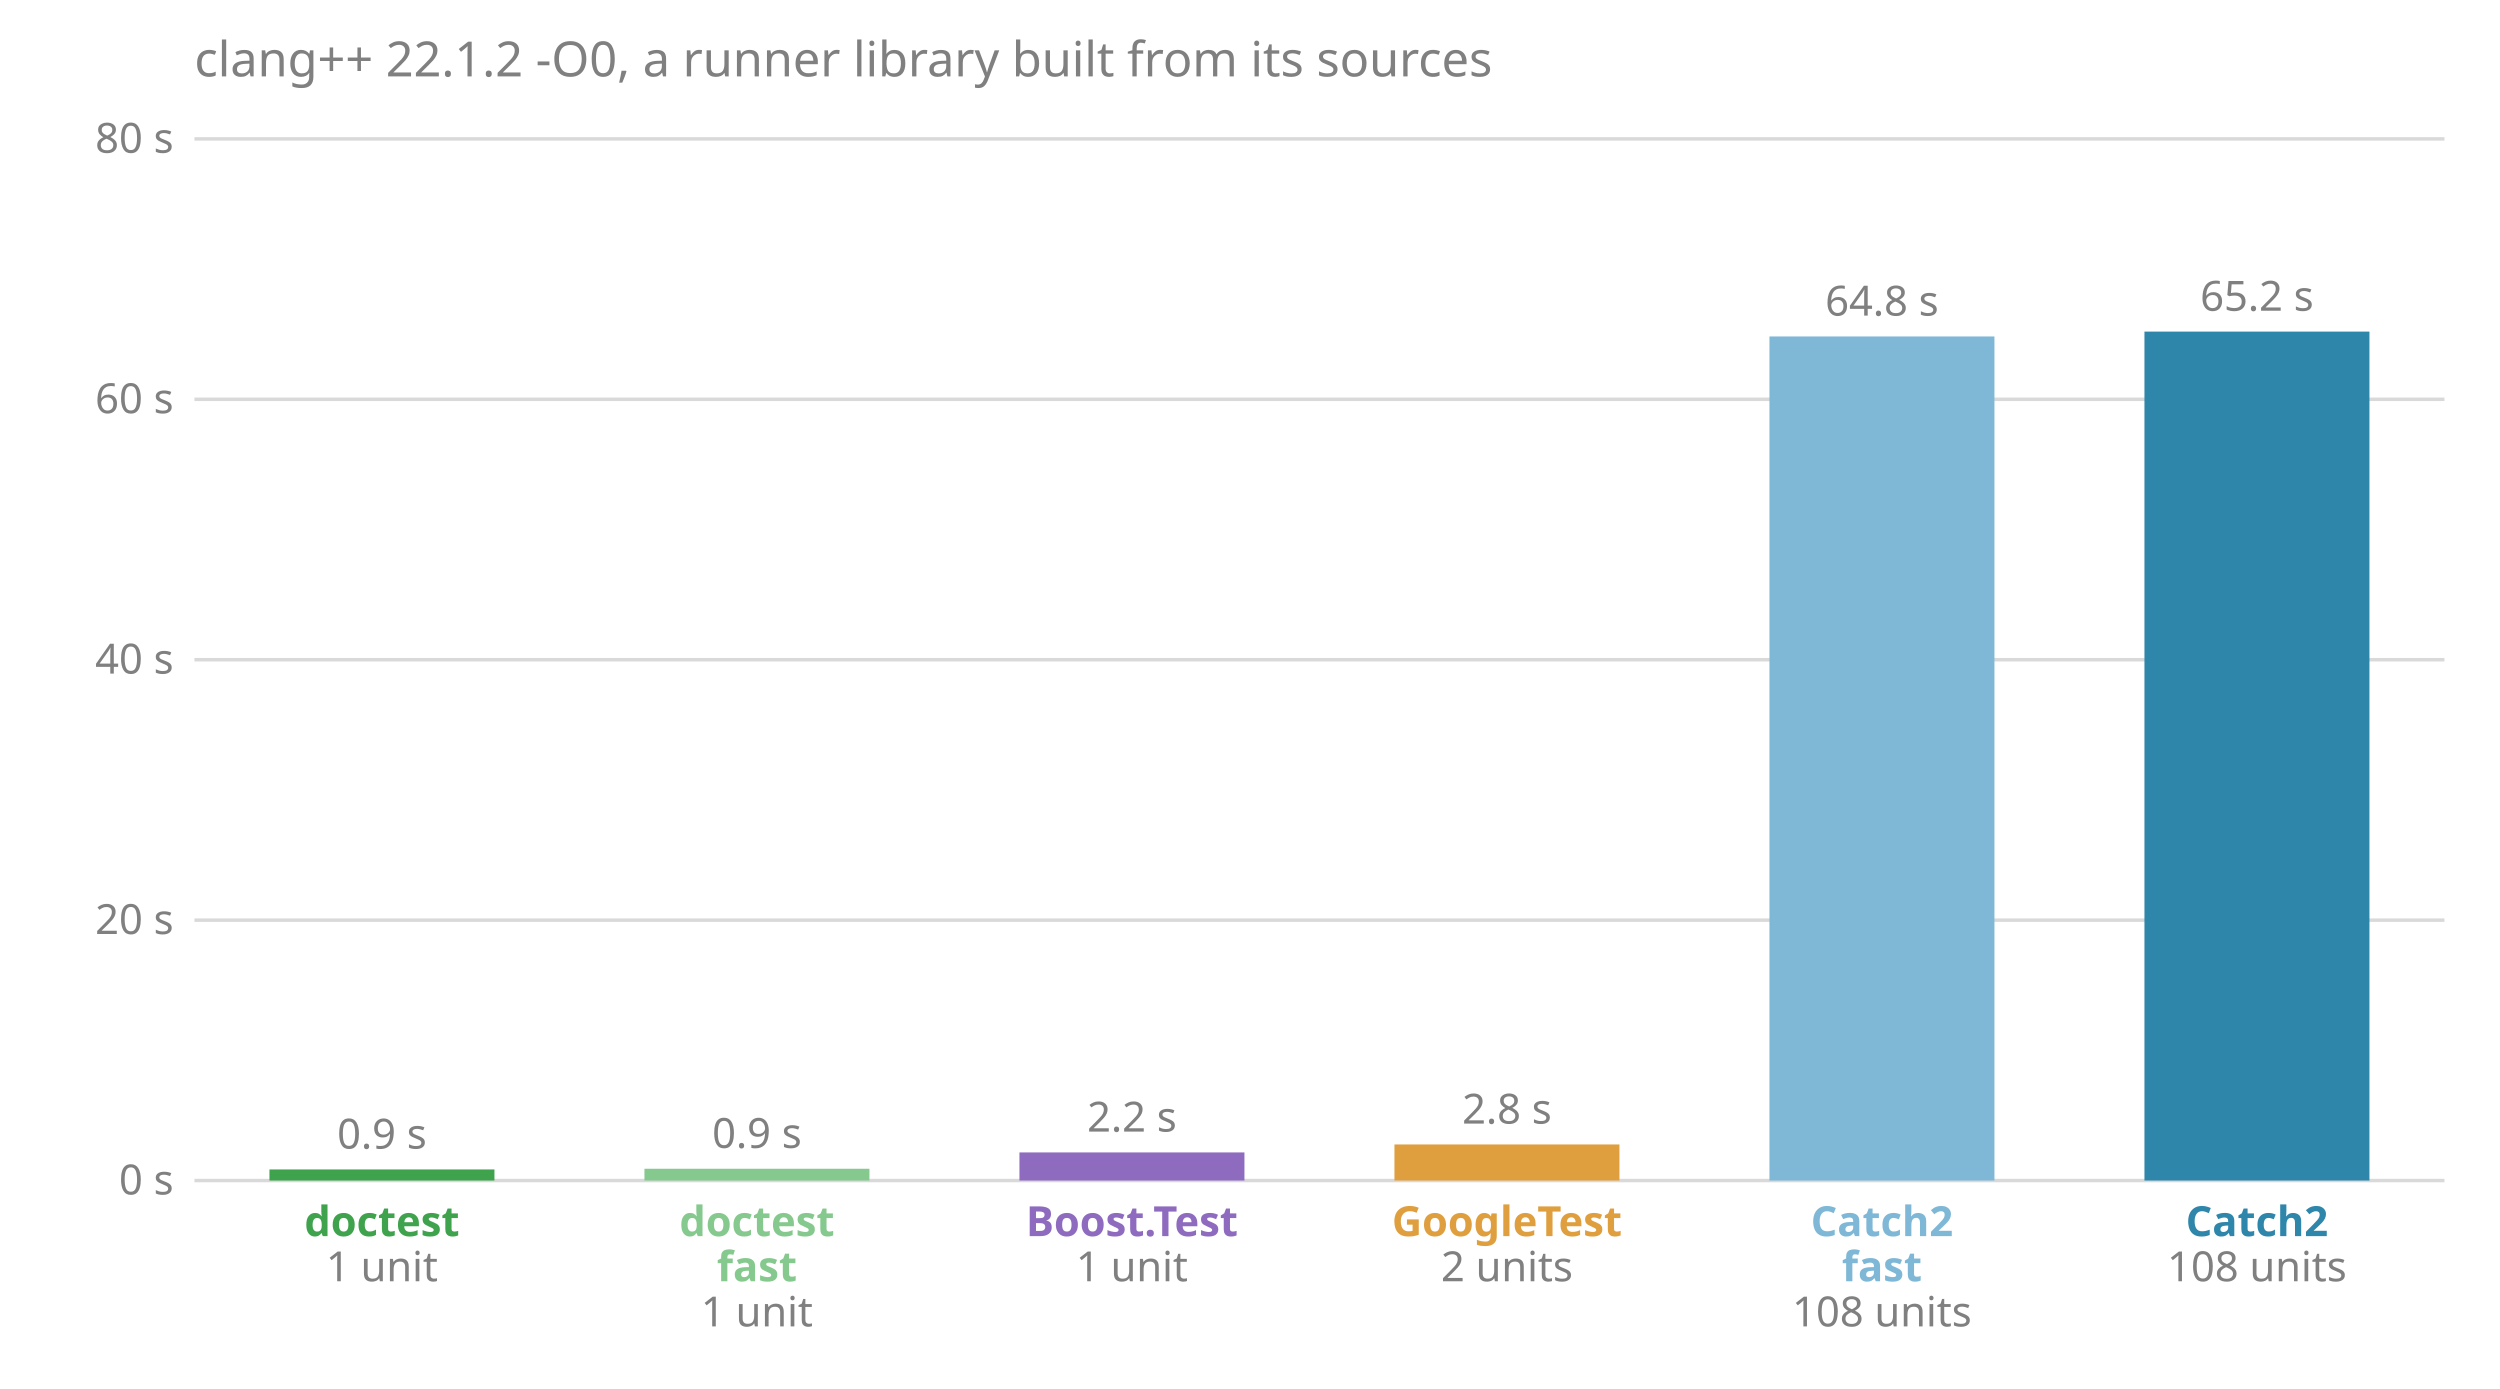
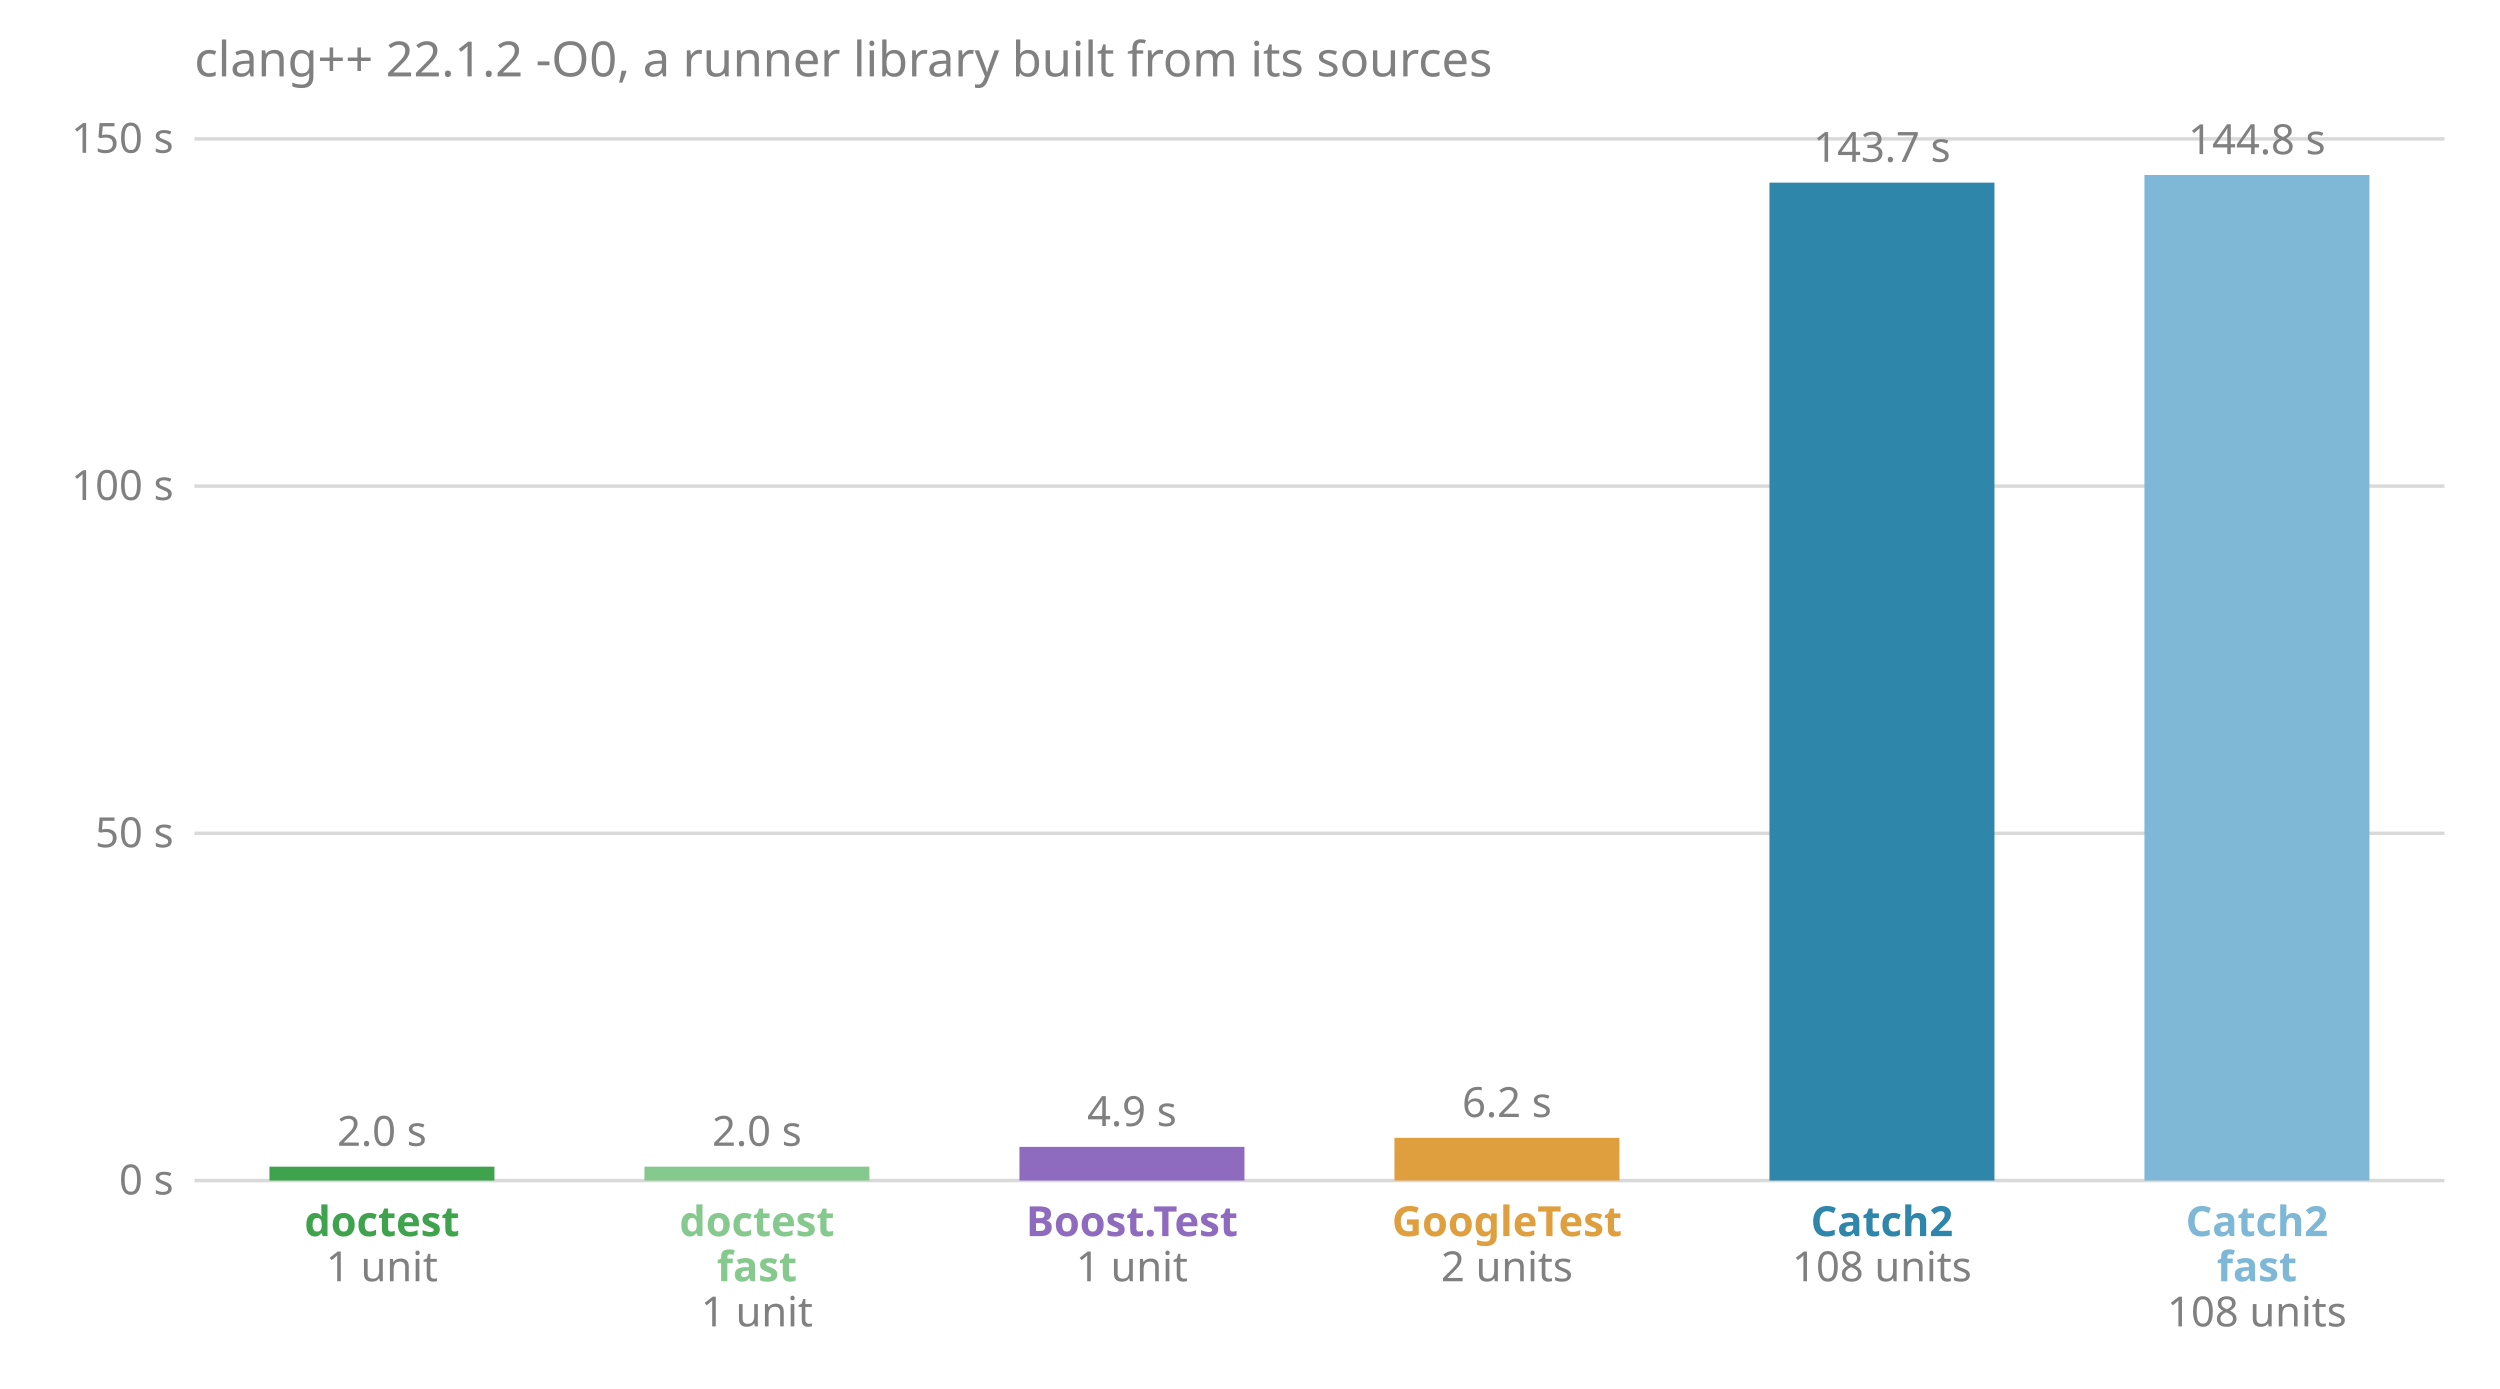
<svg xmlns="http://www.w3.org/2000/svg" viewBox="0 0 720 400" font-family="sans-serif" font-size="12">
  <text x="56.0" y="22.0" fill="#808080" font-size="14">clang++ 22.1.2 -O0, a runner library built from its sources</text>
  <line x1="56.0" x2="704.0" y1="340.0" y2="340.0" stroke="#808080" stroke-opacity="0.3" />
  <text x="50.0" y="344.0" fill="#808080" text-anchor="end">0 s</text>
-   <line x1="56.0" x2="704.0" y1="265.0" y2="265.0" stroke="#808080" stroke-opacity="0.3" />
-   <text x="50.0" y="269.0" fill="#808080" text-anchor="end">20 s</text>
-   <line x1="56.0" x2="704.0" y1="190.0" y2="190.0" stroke="#808080" stroke-opacity="0.3" />
-   <text x="50.0" y="194.0" fill="#808080" text-anchor="end">40 s</text>
-   <line x1="56.0" x2="704.0" y1="115.0" y2="115.0" stroke="#808080" stroke-opacity="0.3" />
-   <text x="50.0" y="119.0" fill="#808080" text-anchor="end">60 s</text>
+   <line x1="56.0" x2="704.0" y1="240.0" y2="240.0" stroke="#808080" stroke-opacity="0.3" />
+   <text x="50.0" y="244.0" fill="#808080" text-anchor="end">50 s</text>
+   <line x1="56.0" x2="704.0" y1="140.0" y2="140.0" stroke="#808080" stroke-opacity="0.3" />
+   <text x="50.0" y="144.0" fill="#808080" text-anchor="end">100 s</text>
  <line x1="56.0" x2="704.0" y1="40.0" y2="40.0" stroke="#808080" stroke-opacity="0.3" />
-   <text x="50.0" y="44.0" fill="#808080" text-anchor="end">80 s</text>
-   <rect x="77.6" y="336.8" width="64.8" height="3.2" fill="#3fa34d" />
-   <text x="110.0" y="330.8" fill="#808080" text-anchor="middle">0.9 s</text>
+   <text x="50.0" y="44.0" fill="#808080" text-anchor="end">150 s</text>
+   <rect x="77.6" y="336.0" width="64.8" height="4.0" fill="#3fa34d" />
+   <text x="110.0" y="330.0" fill="#808080" text-anchor="middle">2.0 s</text>
  <text x="110.0" y="356.0" fill="#3fa34d" font-weight="bold" text-anchor="middle">doctest</text>
  <text x="110.0" y="369.0" fill="#808080" text-anchor="middle">1 unit</text>
-   <rect x="185.6" y="336.6" width="64.8" height="3.4" fill="#86c98e" />
-   <text x="218.0" y="330.6" fill="#808080" text-anchor="middle">0.9 s</text>
+   <rect x="185.6" y="336.0" width="64.8" height="4.0" fill="#86c98e" />
+   <text x="218.0" y="330.0" fill="#808080" text-anchor="middle">2.0 s</text>
  <text x="218.0" y="356.0" fill="#86c98e" font-weight="bold" text-anchor="middle">doctest</text>
  <text x="218.0" y="369.0" fill="#86c98e" font-weight="bold" text-anchor="middle">fast</text>
  <text x="218.0" y="382.0" fill="#808080" text-anchor="middle">1 unit</text>
-   <rect x="293.6" y="331.9" width="64.8" height="8.1" fill="#8e6bbf" />
-   <text x="326.0" y="325.9" fill="#808080" text-anchor="middle">2.2 s</text>
+   <rect x="293.6" y="330.3" width="64.8" height="9.7" fill="#8e6bbf" />
+   <text x="326.0" y="324.3" fill="#808080" text-anchor="middle">4.9 s</text>
  <text x="326.0" y="356.0" fill="#8e6bbf" font-weight="bold" text-anchor="middle">Boost.Test</text>
  <text x="326.0" y="369.0" fill="#808080" text-anchor="middle">1 unit</text>
-   <rect x="401.6" y="329.6" width="64.8" height="10.4" fill="#e09f3e" />
-   <text x="434.0" y="323.6" fill="#808080" text-anchor="middle">2.8 s</text>
+   <rect x="401.6" y="327.7" width="64.8" height="12.3" fill="#e09f3e" />
+   <text x="434.0" y="321.7" fill="#808080" text-anchor="middle">6.2 s</text>
  <text x="434.0" y="356.0" fill="#e09f3e" font-weight="bold" text-anchor="middle">GoogleTest</text>
  <text x="434.0" y="369.0" fill="#808080" text-anchor="middle">2 units</text>
-   <rect x="509.6" y="96.9" width="64.8" height="243.1" fill="#7fb8d6" />
-   <text x="542.0" y="90.9" fill="#808080" text-anchor="middle">64.8 s</text>
-   <text x="542.0" y="356.0" fill="#7fb8d6" font-weight="bold" text-anchor="middle">Catch2</text>
-   <text x="542.0" y="369.0" fill="#7fb8d6" font-weight="bold" text-anchor="middle">fast</text>
-   <text x="542.0" y="382.0" fill="#808080" text-anchor="middle">108 units</text>
-   <rect x="617.6" y="95.5" width="64.8" height="244.5" fill="#2e86ab" />
-   <text x="650.0" y="89.5" fill="#808080" text-anchor="middle">65.2 s</text>
-   <text x="650.0" y="356.0" fill="#2e86ab" font-weight="bold" text-anchor="middle">Catch2</text>
-   <text x="650.0" y="369.0" fill="#808080" text-anchor="middle">108 units</text>
+   <rect x="509.6" y="52.6" width="64.8" height="287.4" fill="#2e86ab" />
+   <text x="542.0" y="46.6" fill="#808080" text-anchor="middle">143.7 s</text>
+   <text x="542.0" y="356.0" fill="#2e86ab" font-weight="bold" text-anchor="middle">Catch2</text>
+   <text x="542.0" y="369.0" fill="#808080" text-anchor="middle">108 units</text>
+   <rect x="617.6" y="50.4" width="64.8" height="289.6" fill="#7fb8d6" />
+   <text x="650.0" y="44.4" fill="#808080" text-anchor="middle">144.8 s</text>
+   <text x="650.0" y="356.0" fill="#7fb8d6" font-weight="bold" text-anchor="middle">Catch2</text>
+   <text x="650.0" y="369.0" fill="#7fb8d6" font-weight="bold" text-anchor="middle">fast</text>
+   <text x="650.0" y="382.0" fill="#808080" text-anchor="middle">108 units</text>
</svg>
